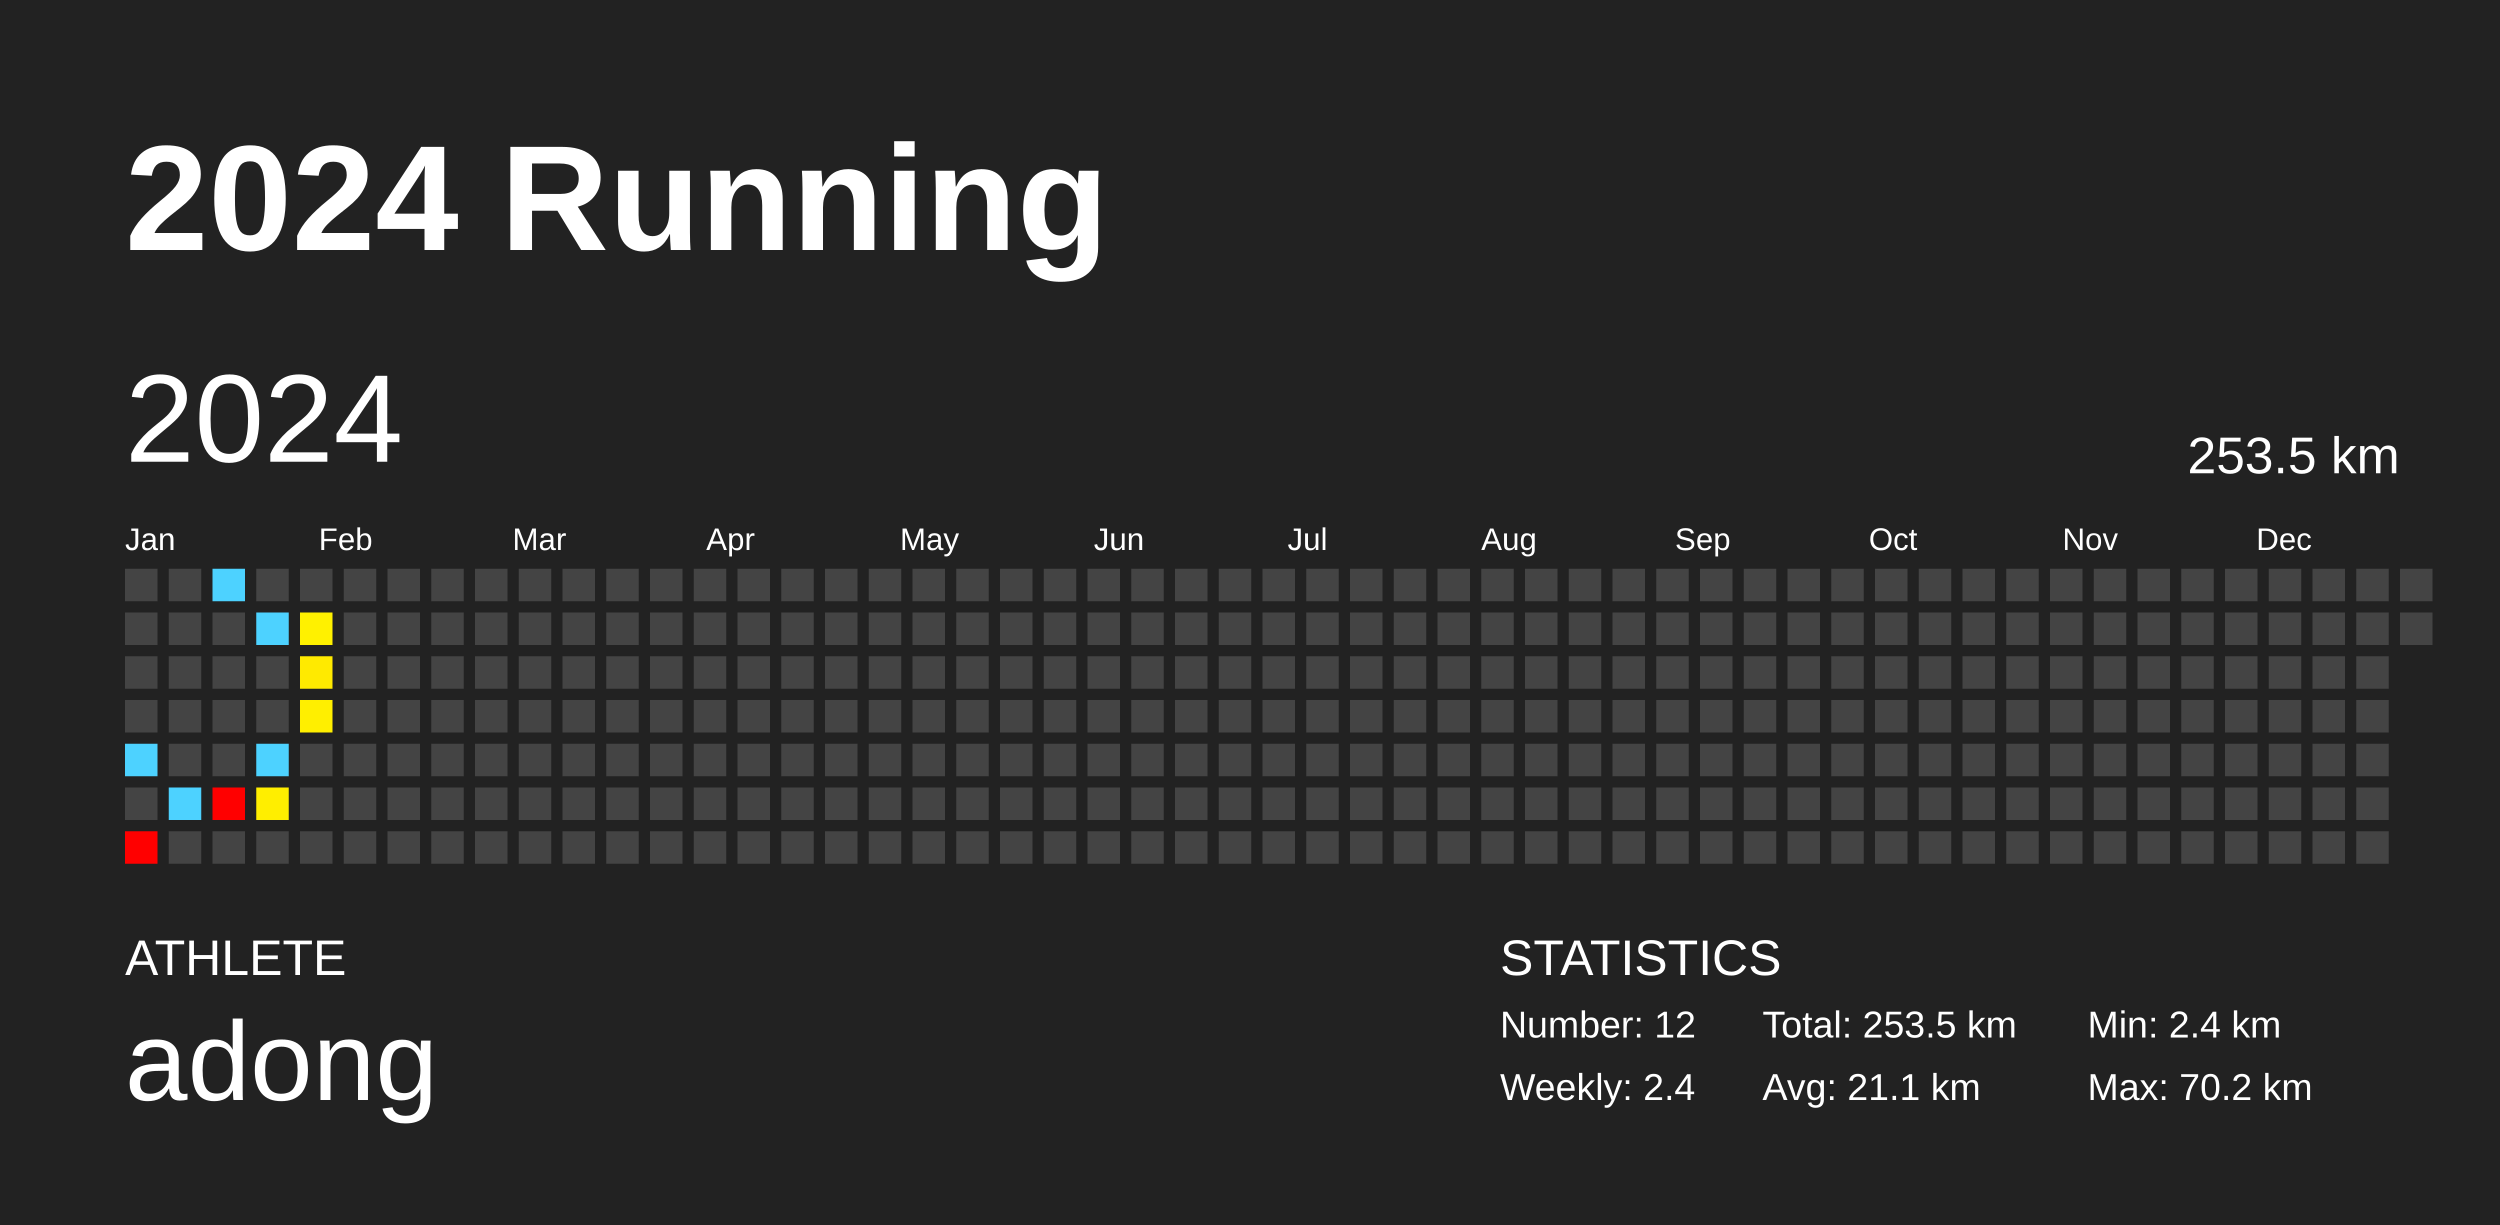
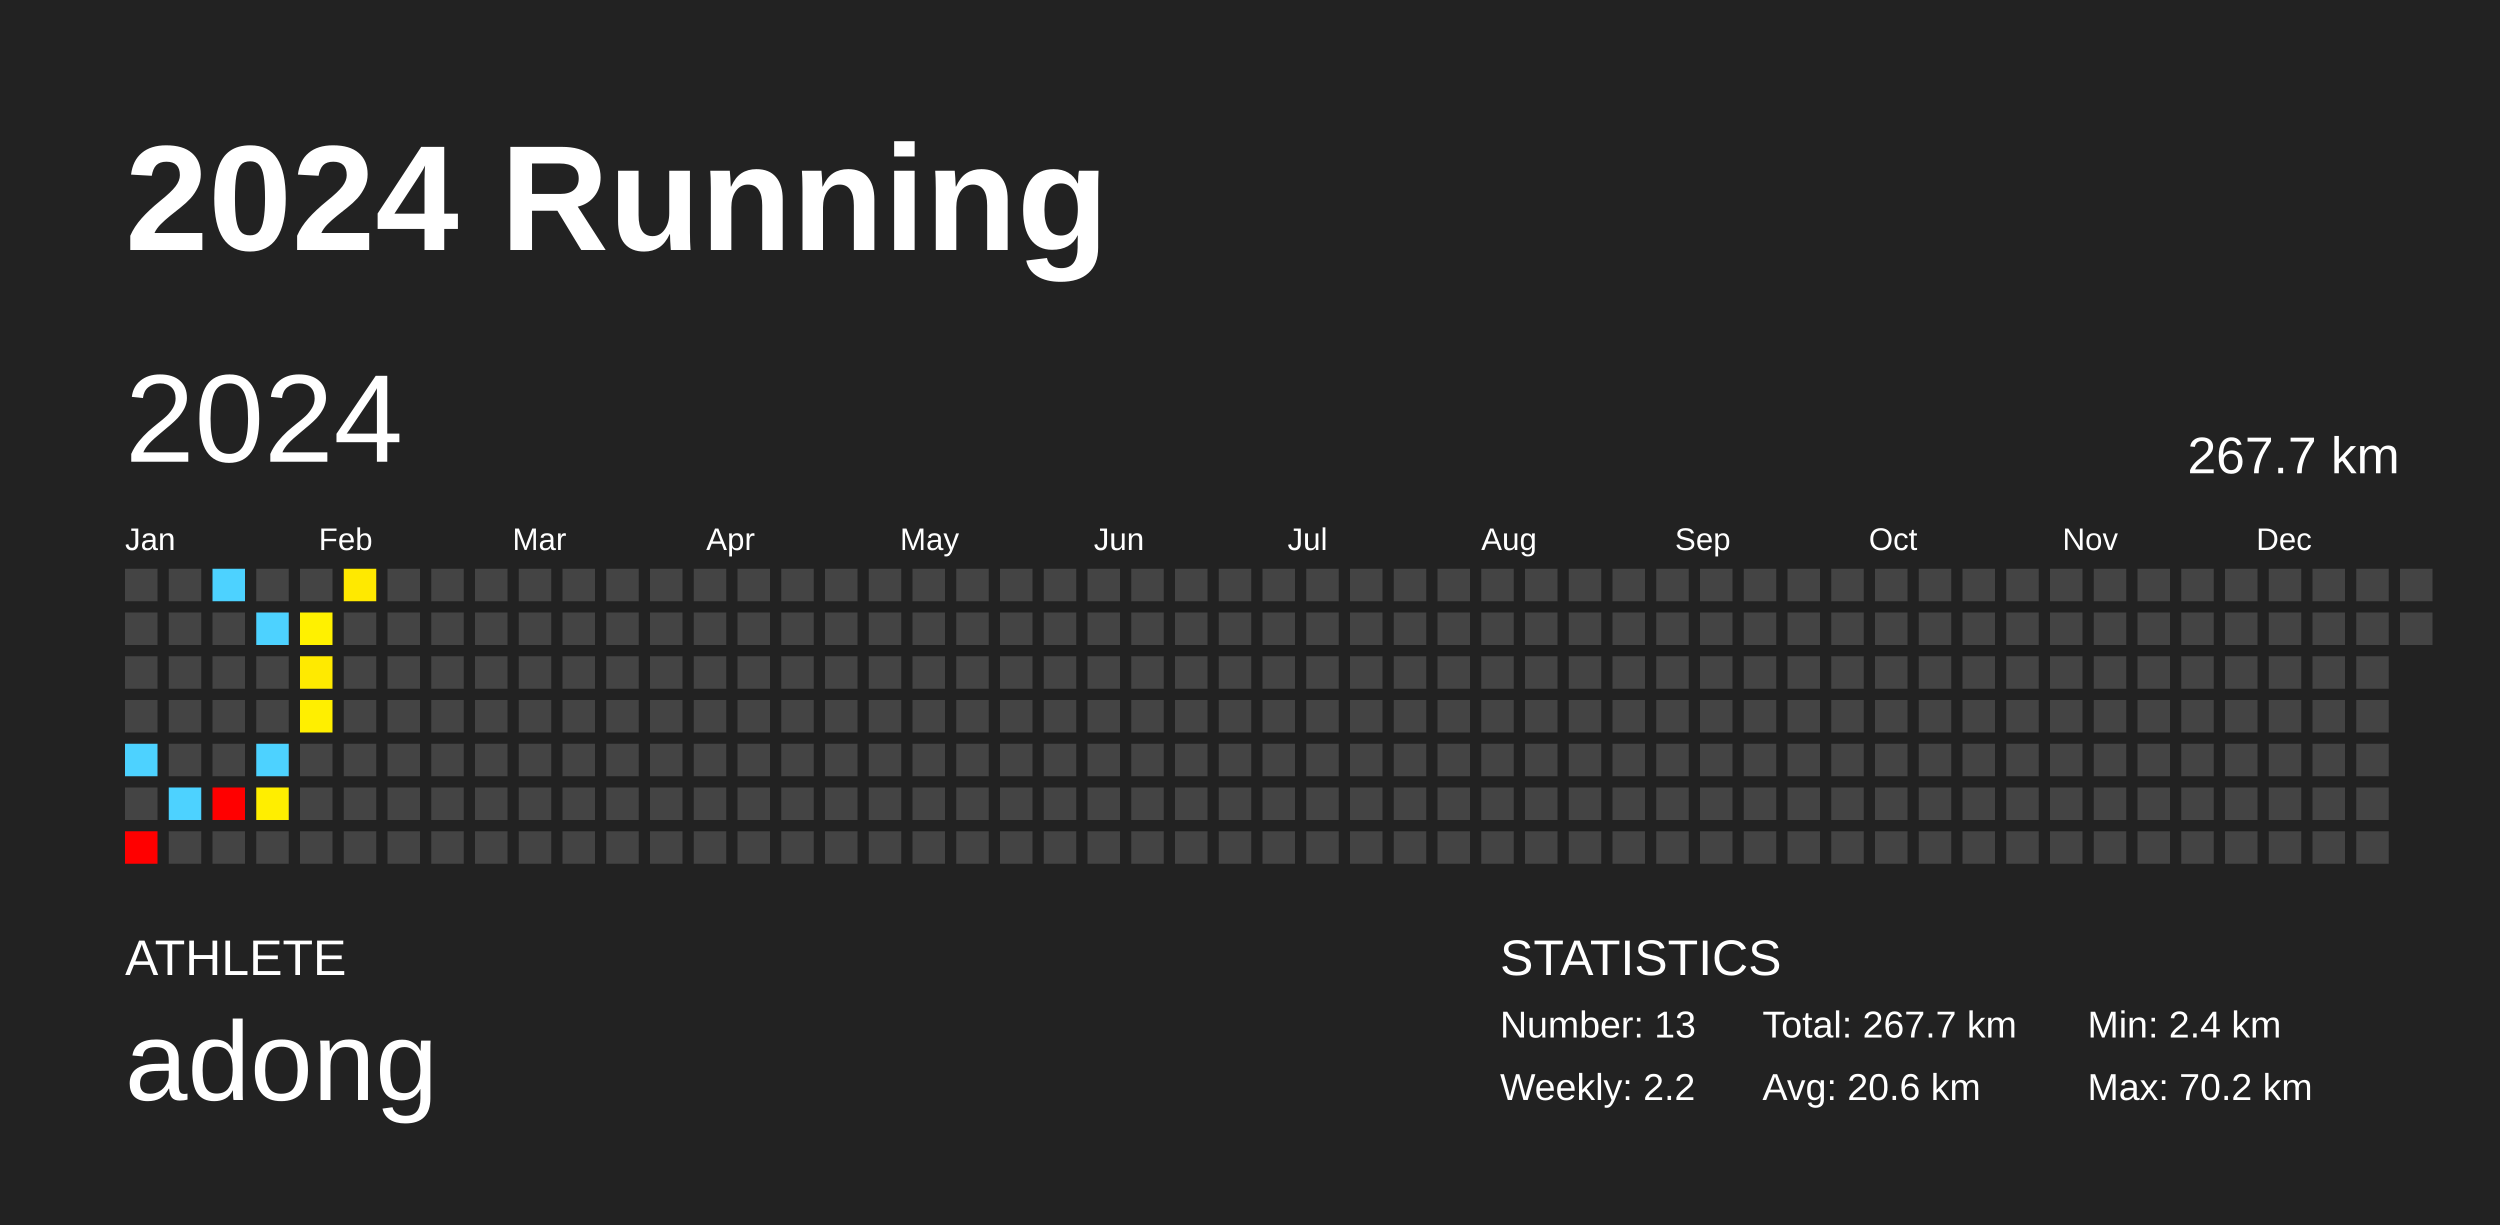
<svg xmlns="http://www.w3.org/2000/svg" baseProfile="full" height="98mm" version="1.1" viewBox="0,0,200,98" width="200mm">
  <defs />
  <rect fill="#222222" height="98" width="200" x="0" y="0" />
  <text fill="#FFFFFF" style="font-size:12px; font-family:Arial; font-weight:bold;" x="10" y="20">2024 Running</text>
  <text fill="#FFFFFF" style="font-size:4px; font-family:Arial" x="10" y="78">ATHLETE</text>
  <text fill="#FFFFFF" style="font-size:9px; font-family:Arial" x="10" y="88">adong</text>
  <text fill="#FFFFFF" style="font-size:4px; font-family:Arial" x="120" y="78">STATISTICS</text>
-   <text fill="#FFFFFF" style="font-size:3px; font-family:Arial" x="120" y="83">Number: 12</text>
-   <text fill="#FFFFFF" style="font-size:3px; font-family:Arial" x="120" y="88">Weekly: 2.4</text>
-   <text fill="#FFFFFF" style="font-size:3px; font-family:Arial" x="141" y="83">Total: 253.5 km</text>
-   <text fill="#FFFFFF" style="font-size:3px; font-family:Arial" x="141" y="88">Avg: 21.1 km</text>
+   <text fill="#FFFFFF" style="font-size:3px; font-family:Arial" x="120" y="83">Number: 13</text>
+   <text fill="#FFFFFF" style="font-size:3px; font-family:Arial" x="120" y="88">Weekly: 2.2</text>
+   <text fill="#FFFFFF" style="font-size:3px; font-family:Arial" x="141" y="83">Total: 267.7 km</text>
+   <text fill="#FFFFFF" style="font-size:3px; font-family:Arial" x="141" y="88">Avg: 20.6 km</text>
  <text fill="#FFFFFF" style="font-size:3px; font-family:Arial" x="167" y="83">Min: 2.4 km</text>
  <text fill="#FFFFFF" style="font-size:3px; font-family:Arial" x="167" y="88">Max: 70.2 km</text>
  <text dominant-baseline="hanging" fill="#FFFFFF" style="font-size:10.0px; font-family:Arial;" x="10" y="30">2024</text>
-   <text dominant-baseline="hanging" fill="#FFFFFF" style="font-size:4.125px; font-family:Arial;" x="175" y="35">253.5 km</text>
+   <text dominant-baseline="hanging" fill="#FFFFFF" style="font-size:4.125px; font-family:Arial;" x="175" y="35">267.7 km</text>
  <text fill="#FFFFFF" style="font-size:2.5px; font-family:Arial" x="10.0" y="44">Jan</text>
  <text fill="#FFFFFF" style="font-size:2.5px; font-family:Arial" x="25.5" y="44">Feb</text>
  <text fill="#FFFFFF" style="font-size:2.5px; font-family:Arial" x="41.0" y="44">Mar</text>
  <text fill="#FFFFFF" style="font-size:2.5px; font-family:Arial" x="56.5" y="44">Apr</text>
  <text fill="#FFFFFF" style="font-size:2.5px; font-family:Arial" x="72.0" y="44">May</text>
  <text fill="#FFFFFF" style="font-size:2.5px; font-family:Arial" x="87.5" y="44">Jun</text>
  <text fill="#FFFFFF" style="font-size:2.5px; font-family:Arial" x="103.0" y="44">Jul</text>
  <text fill="#FFFFFF" style="font-size:2.5px; font-family:Arial" x="118.5" y="44">Aug</text>
  <text fill="#FFFFFF" style="font-size:2.5px; font-family:Arial" x="134.0" y="44">Sep</text>
  <text fill="#FFFFFF" style="font-size:2.5px; font-family:Arial" x="149.5" y="44">Oct</text>
  <text fill="#FFFFFF" style="font-size:2.5px; font-family:Arial" x="165.0" y="44">Nov</text>
  <text fill="#FFFFFF" style="font-size:2.5px; font-family:Arial" x="180.5" y="44">Dec</text>
  <rect fill="#444444" height="2.6" width="2.6" x="10.0" y="45.5" />
  <rect fill="#444444" height="2.6" width="2.6" x="10.0" y="49.0" />
  <rect fill="#444444" height="2.6" width="2.6" x="10.0" y="52.5" />
  <rect fill="#444444" height="2.6" width="2.6" x="10.0" y="56.0" />
  <rect fill="#4dd2ff" height="2.6" width="2.6" x="10.0" y="59.5" />
  <rect fill="#444444" height="2.6" width="2.6" x="10.0" y="63.0" />
  <rect fill="red" height="2.6" width="2.6" x="10.0" y="66.5" />
  <rect fill="#444444" height="2.6" width="2.6" x="13.5" y="45.5" />
  <rect fill="#444444" height="2.6" width="2.6" x="13.5" y="49.0" />
  <rect fill="#444444" height="2.6" width="2.6" x="13.5" y="52.5" />
  <rect fill="#444444" height="2.6" width="2.6" x="13.5" y="56.0" />
  <rect fill="#444444" height="2.6" width="2.6" x="13.5" y="59.5" />
  <rect fill="#4dd2ff" height="2.6" width="2.6" x="13.5" y="63.0" />
  <rect fill="#444444" height="2.6" width="2.6" x="13.5" y="66.5" />
  <rect fill="#4dd2ff" height="2.6" width="2.6" x="17.0" y="45.5" />
  <rect fill="#444444" height="2.6" width="2.6" x="17.0" y="49.0" />
  <rect fill="#444444" height="2.6" width="2.6" x="17.0" y="52.5" />
  <rect fill="#444444" height="2.6" width="2.6" x="17.0" y="56.0" />
  <rect fill="#444444" height="2.6" width="2.6" x="17.0" y="59.5" />
  <rect fill="red" height="2.6" width="2.6" x="17.0" y="63.0" />
  <rect fill="#444444" height="2.6" width="2.6" x="17.0" y="66.5" />
  <rect fill="#444444" height="2.6" width="2.6" x="20.5" y="45.5" />
  <rect fill="#4dd2ff" height="2.6" width="2.6" x="20.5" y="49.0" />
  <rect fill="#444444" height="2.6" width="2.6" x="20.5" y="52.5" />
  <rect fill="#444444" height="2.6" width="2.6" x="20.5" y="56.0" />
  <rect fill="#4dd2ff" height="2.6" width="2.6" x="20.5" y="59.5" />
  <rect fill="#ffee00" height="2.6" width="2.6" x="20.5" y="63.0" />
  <rect fill="#444444" height="2.6" width="2.6" x="20.5" y="66.5" />
  <rect fill="#444444" height="2.6" width="2.6" x="24.0" y="45.5" />
  <rect fill="#fff100" height="2.6" width="2.6" x="24.0" y="49.0" />
  <rect fill="#ffea00" height="2.6" width="2.6" x="24.0" y="52.5" />
  <rect fill="#ffef00" height="2.6" width="2.6" x="24.0" y="56.0" />
  <rect fill="#444444" height="2.6" width="2.6" x="24.0" y="59.5" />
  <rect fill="#444444" height="2.6" width="2.6" x="24.0" y="63.0" />
  <rect fill="#444444" height="2.6" width="2.6" x="24.0" y="66.5" />
-   <rect fill="#444444" height="2.6" width="2.6" x="27.5" y="45.5" />
+   <rect fill="#ffe900" height="2.6" width="2.6" x="27.5" y="45.5" />
  <rect fill="#444444" height="2.6" width="2.6" x="27.5" y="49.0" />
  <rect fill="#444444" height="2.6" width="2.6" x="27.5" y="52.5" />
  <rect fill="#444444" height="2.6" width="2.6" x="27.5" y="56.0" />
  <rect fill="#444444" height="2.6" width="2.6" x="27.5" y="59.5" />
  <rect fill="#444444" height="2.6" width="2.6" x="27.5" y="63.0" />
  <rect fill="#444444" height="2.6" width="2.6" x="27.5" y="66.5" />
  <rect fill="#444444" height="2.6" width="2.6" x="31.0" y="45.5" />
  <rect fill="#444444" height="2.6" width="2.6" x="31.0" y="49.0" />
  <rect fill="#444444" height="2.6" width="2.6" x="31.0" y="52.5" />
  <rect fill="#444444" height="2.6" width="2.6" x="31.0" y="56.0" />
  <rect fill="#444444" height="2.6" width="2.6" x="31.0" y="59.5" />
  <rect fill="#444444" height="2.6" width="2.6" x="31.0" y="63.0" />
  <rect fill="#444444" height="2.6" width="2.6" x="31.0" y="66.5" />
  <rect fill="#444444" height="2.6" width="2.6" x="34.5" y="45.5" />
  <rect fill="#444444" height="2.6" width="2.6" x="34.5" y="49.0" />
  <rect fill="#444444" height="2.6" width="2.6" x="34.5" y="52.5" />
  <rect fill="#444444" height="2.6" width="2.6" x="34.5" y="56.0" />
  <rect fill="#444444" height="2.6" width="2.6" x="34.5" y="59.5" />
  <rect fill="#444444" height="2.6" width="2.6" x="34.5" y="63.0" />
  <rect fill="#444444" height="2.6" width="2.6" x="34.5" y="66.5" />
  <rect fill="#444444" height="2.6" width="2.6" x="38.0" y="45.5" />
  <rect fill="#444444" height="2.6" width="2.6" x="38.0" y="49.0" />
  <rect fill="#444444" height="2.6" width="2.6" x="38.0" y="52.5" />
  <rect fill="#444444" height="2.6" width="2.6" x="38.0" y="56.0" />
  <rect fill="#444444" height="2.6" width="2.6" x="38.0" y="59.5" />
  <rect fill="#444444" height="2.6" width="2.6" x="38.0" y="63.0" />
  <rect fill="#444444" height="2.6" width="2.6" x="38.0" y="66.5" />
  <rect fill="#444444" height="2.6" width="2.6" x="41.5" y="45.5" />
  <rect fill="#444444" height="2.6" width="2.6" x="41.5" y="49.0" />
  <rect fill="#444444" height="2.6" width="2.6" x="41.5" y="52.5" />
  <rect fill="#444444" height="2.6" width="2.6" x="41.5" y="56.0" />
  <rect fill="#444444" height="2.6" width="2.6" x="41.5" y="59.5" />
  <rect fill="#444444" height="2.6" width="2.6" x="41.5" y="63.0" />
  <rect fill="#444444" height="2.6" width="2.6" x="41.5" y="66.5" />
  <rect fill="#444444" height="2.6" width="2.6" x="45.0" y="45.5" />
  <rect fill="#444444" height="2.6" width="2.6" x="45.0" y="49.0" />
  <rect fill="#444444" height="2.6" width="2.6" x="45.0" y="52.5" />
  <rect fill="#444444" height="2.6" width="2.6" x="45.0" y="56.0" />
  <rect fill="#444444" height="2.6" width="2.6" x="45.0" y="59.5" />
  <rect fill="#444444" height="2.6" width="2.6" x="45.0" y="63.0" />
  <rect fill="#444444" height="2.6" width="2.6" x="45.0" y="66.5" />
  <rect fill="#444444" height="2.6" width="2.6" x="48.5" y="45.5" />
  <rect fill="#444444" height="2.6" width="2.6" x="48.5" y="49.0" />
  <rect fill="#444444" height="2.6" width="2.6" x="48.5" y="52.5" />
  <rect fill="#444444" height="2.6" width="2.6" x="48.5" y="56.0" />
  <rect fill="#444444" height="2.6" width="2.6" x="48.5" y="59.5" />
  <rect fill="#444444" height="2.6" width="2.6" x="48.5" y="63.0" />
  <rect fill="#444444" height="2.6" width="2.6" x="48.5" y="66.5" />
  <rect fill="#444444" height="2.6" width="2.6" x="52.0" y="45.5" />
  <rect fill="#444444" height="2.6" width="2.6" x="52.0" y="49.0" />
  <rect fill="#444444" height="2.6" width="2.6" x="52.0" y="52.5" />
  <rect fill="#444444" height="2.6" width="2.6" x="52.0" y="56.0" />
  <rect fill="#444444" height="2.6" width="2.6" x="52.0" y="59.5" />
  <rect fill="#444444" height="2.6" width="2.6" x="52.0" y="63.0" />
  <rect fill="#444444" height="2.6" width="2.6" x="52.0" y="66.5" />
  <rect fill="#444444" height="2.6" width="2.6" x="55.5" y="45.5" />
  <rect fill="#444444" height="2.6" width="2.6" x="55.5" y="49.0" />
  <rect fill="#444444" height="2.6" width="2.6" x="55.5" y="52.5" />
  <rect fill="#444444" height="2.6" width="2.6" x="55.5" y="56.0" />
  <rect fill="#444444" height="2.6" width="2.6" x="55.5" y="59.5" />
  <rect fill="#444444" height="2.6" width="2.6" x="55.5" y="63.0" />
  <rect fill="#444444" height="2.6" width="2.6" x="55.5" y="66.5" />
  <rect fill="#444444" height="2.6" width="2.6" x="59.0" y="45.5" />
  <rect fill="#444444" height="2.6" width="2.6" x="59.0" y="49.0" />
  <rect fill="#444444" height="2.6" width="2.6" x="59.0" y="52.5" />
  <rect fill="#444444" height="2.6" width="2.6" x="59.0" y="56.0" />
  <rect fill="#444444" height="2.6" width="2.6" x="59.0" y="59.5" />
  <rect fill="#444444" height="2.6" width="2.6" x="59.0" y="63.0" />
  <rect fill="#444444" height="2.6" width="2.6" x="59.0" y="66.5" />
  <rect fill="#444444" height="2.6" width="2.6" x="62.5" y="45.5" />
  <rect fill="#444444" height="2.6" width="2.6" x="62.5" y="49.0" />
  <rect fill="#444444" height="2.6" width="2.6" x="62.5" y="52.5" />
  <rect fill="#444444" height="2.6" width="2.6" x="62.5" y="56.0" />
  <rect fill="#444444" height="2.6" width="2.6" x="62.5" y="59.5" />
  <rect fill="#444444" height="2.6" width="2.6" x="62.5" y="63.0" />
  <rect fill="#444444" height="2.6" width="2.6" x="62.5" y="66.5" />
  <rect fill="#444444" height="2.6" width="2.6" x="66.0" y="45.5" />
  <rect fill="#444444" height="2.6" width="2.6" x="66.0" y="49.0" />
  <rect fill="#444444" height="2.6" width="2.6" x="66.0" y="52.5" />
  <rect fill="#444444" height="2.6" width="2.6" x="66.0" y="56.0" />
  <rect fill="#444444" height="2.6" width="2.6" x="66.0" y="59.5" />
  <rect fill="#444444" height="2.6" width="2.6" x="66.0" y="63.0" />
  <rect fill="#444444" height="2.6" width="2.6" x="66.0" y="66.5" />
  <rect fill="#444444" height="2.6" width="2.6" x="69.5" y="45.5" />
  <rect fill="#444444" height="2.6" width="2.6" x="69.5" y="49.0" />
  <rect fill="#444444" height="2.6" width="2.6" x="69.5" y="52.5" />
  <rect fill="#444444" height="2.6" width="2.6" x="69.5" y="56.0" />
  <rect fill="#444444" height="2.6" width="2.6" x="69.5" y="59.5" />
  <rect fill="#444444" height="2.6" width="2.6" x="69.5" y="63.0" />
  <rect fill="#444444" height="2.6" width="2.6" x="69.5" y="66.5" />
  <rect fill="#444444" height="2.6" width="2.6" x="73.0" y="45.5" />
  <rect fill="#444444" height="2.6" width="2.6" x="73.0" y="49.0" />
  <rect fill="#444444" height="2.6" width="2.6" x="73.0" y="52.5" />
  <rect fill="#444444" height="2.6" width="2.6" x="73.0" y="56.0" />
  <rect fill="#444444" height="2.6" width="2.6" x="73.0" y="59.5" />
  <rect fill="#444444" height="2.6" width="2.6" x="73.0" y="63.0" />
  <rect fill="#444444" height="2.6" width="2.6" x="73.0" y="66.5" />
  <rect fill="#444444" height="2.6" width="2.6" x="76.5" y="45.5" />
  <rect fill="#444444" height="2.6" width="2.6" x="76.5" y="49.0" />
  <rect fill="#444444" height="2.6" width="2.6" x="76.5" y="52.5" />
  <rect fill="#444444" height="2.6" width="2.6" x="76.5" y="56.0" />
  <rect fill="#444444" height="2.6" width="2.6" x="76.5" y="59.5" />
  <rect fill="#444444" height="2.6" width="2.6" x="76.5" y="63.0" />
  <rect fill="#444444" height="2.6" width="2.6" x="76.5" y="66.5" />
  <rect fill="#444444" height="2.6" width="2.6" x="80.0" y="45.5" />
  <rect fill="#444444" height="2.6" width="2.6" x="80.0" y="49.0" />
  <rect fill="#444444" height="2.6" width="2.6" x="80.0" y="52.5" />
  <rect fill="#444444" height="2.6" width="2.6" x="80.0" y="56.0" />
  <rect fill="#444444" height="2.6" width="2.6" x="80.0" y="59.5" />
  <rect fill="#444444" height="2.6" width="2.6" x="80.0" y="63.0" />
  <rect fill="#444444" height="2.6" width="2.6" x="80.0" y="66.5" />
  <rect fill="#444444" height="2.6" width="2.6" x="83.5" y="45.5" />
  <rect fill="#444444" height="2.6" width="2.6" x="83.5" y="49.0" />
  <rect fill="#444444" height="2.6" width="2.6" x="83.5" y="52.5" />
  <rect fill="#444444" height="2.6" width="2.6" x="83.5" y="56.0" />
  <rect fill="#444444" height="2.6" width="2.6" x="83.5" y="59.5" />
  <rect fill="#444444" height="2.6" width="2.6" x="83.5" y="63.0" />
  <rect fill="#444444" height="2.6" width="2.6" x="83.5" y="66.5" />
  <rect fill="#444444" height="2.6" width="2.6" x="87.0" y="45.5" />
  <rect fill="#444444" height="2.6" width="2.6" x="87.0" y="49.0" />
  <rect fill="#444444" height="2.6" width="2.6" x="87.0" y="52.5" />
  <rect fill="#444444" height="2.6" width="2.6" x="87.0" y="56.0" />
  <rect fill="#444444" height="2.6" width="2.6" x="87.0" y="59.5" />
  <rect fill="#444444" height="2.6" width="2.6" x="87.0" y="63.0" />
  <rect fill="#444444" height="2.6" width="2.6" x="87.0" y="66.5" />
  <rect fill="#444444" height="2.6" width="2.6" x="90.5" y="45.5" />
  <rect fill="#444444" height="2.6" width="2.6" x="90.5" y="49.0" />
  <rect fill="#444444" height="2.6" width="2.6" x="90.5" y="52.5" />
  <rect fill="#444444" height="2.6" width="2.6" x="90.5" y="56.0" />
  <rect fill="#444444" height="2.6" width="2.6" x="90.5" y="59.5" />
  <rect fill="#444444" height="2.6" width="2.6" x="90.5" y="63.0" />
  <rect fill="#444444" height="2.6" width="2.6" x="90.5" y="66.5" />
  <rect fill="#444444" height="2.6" width="2.6" x="94.0" y="45.5" />
  <rect fill="#444444" height="2.6" width="2.6" x="94.0" y="49.0" />
  <rect fill="#444444" height="2.6" width="2.6" x="94.0" y="52.5" />
  <rect fill="#444444" height="2.6" width="2.6" x="94.0" y="56.0" />
  <rect fill="#444444" height="2.6" width="2.6" x="94.0" y="59.5" />
  <rect fill="#444444" height="2.6" width="2.6" x="94.0" y="63.0" />
  <rect fill="#444444" height="2.6" width="2.6" x="94.0" y="66.5" />
  <rect fill="#444444" height="2.6" width="2.6" x="97.5" y="45.5" />
  <rect fill="#444444" height="2.6" width="2.6" x="97.5" y="49.0" />
  <rect fill="#444444" height="2.6" width="2.6" x="97.5" y="52.5" />
  <rect fill="#444444" height="2.6" width="2.6" x="97.5" y="56.0" />
  <rect fill="#444444" height="2.6" width="2.6" x="97.5" y="59.5" />
  <rect fill="#444444" height="2.6" width="2.6" x="97.5" y="63.0" />
  <rect fill="#444444" height="2.6" width="2.6" x="97.5" y="66.5" />
  <rect fill="#444444" height="2.6" width="2.6" x="101.0" y="45.5" />
  <rect fill="#444444" height="2.6" width="2.6" x="101.0" y="49.0" />
  <rect fill="#444444" height="2.6" width="2.6" x="101.0" y="52.5" />
  <rect fill="#444444" height="2.6" width="2.6" x="101.0" y="56.0" />
  <rect fill="#444444" height="2.6" width="2.6" x="101.0" y="59.5" />
  <rect fill="#444444" height="2.6" width="2.6" x="101.0" y="63.0" />
  <rect fill="#444444" height="2.6" width="2.6" x="101.0" y="66.5" />
  <rect fill="#444444" height="2.6" width="2.6" x="104.5" y="45.5" />
  <rect fill="#444444" height="2.6" width="2.6" x="104.5" y="49.0" />
  <rect fill="#444444" height="2.6" width="2.6" x="104.5" y="52.5" />
  <rect fill="#444444" height="2.6" width="2.6" x="104.5" y="56.0" />
  <rect fill="#444444" height="2.6" width="2.6" x="104.5" y="59.5" />
  <rect fill="#444444" height="2.6" width="2.6" x="104.5" y="63.0" />
  <rect fill="#444444" height="2.6" width="2.6" x="104.5" y="66.5" />
  <rect fill="#444444" height="2.6" width="2.6" x="108.0" y="45.5" />
  <rect fill="#444444" height="2.6" width="2.6" x="108.0" y="49.0" />
  <rect fill="#444444" height="2.6" width="2.6" x="108.0" y="52.5" />
  <rect fill="#444444" height="2.6" width="2.6" x="108.0" y="56.0" />
  <rect fill="#444444" height="2.6" width="2.6" x="108.0" y="59.5" />
  <rect fill="#444444" height="2.6" width="2.6" x="108.0" y="63.0" />
  <rect fill="#444444" height="2.6" width="2.6" x="108.0" y="66.5" />
  <rect fill="#444444" height="2.6" width="2.6" x="111.5" y="45.5" />
  <rect fill="#444444" height="2.6" width="2.6" x="111.5" y="49.0" />
  <rect fill="#444444" height="2.6" width="2.6" x="111.5" y="52.5" />
  <rect fill="#444444" height="2.6" width="2.6" x="111.5" y="56.0" />
  <rect fill="#444444" height="2.6" width="2.6" x="111.5" y="59.5" />
  <rect fill="#444444" height="2.6" width="2.6" x="111.5" y="63.0" />
  <rect fill="#444444" height="2.6" width="2.6" x="111.5" y="66.5" />
  <rect fill="#444444" height="2.6" width="2.6" x="115.0" y="45.5" />
  <rect fill="#444444" height="2.6" width="2.6" x="115.0" y="49.0" />
  <rect fill="#444444" height="2.6" width="2.6" x="115.0" y="52.5" />
  <rect fill="#444444" height="2.6" width="2.6" x="115.0" y="56.0" />
  <rect fill="#444444" height="2.6" width="2.6" x="115.0" y="59.5" />
  <rect fill="#444444" height="2.6" width="2.6" x="115.0" y="63.0" />
  <rect fill="#444444" height="2.6" width="2.6" x="115.0" y="66.5" />
  <rect fill="#444444" height="2.6" width="2.6" x="118.5" y="45.5" />
  <rect fill="#444444" height="2.6" width="2.6" x="118.5" y="49.0" />
  <rect fill="#444444" height="2.6" width="2.6" x="118.5" y="52.5" />
  <rect fill="#444444" height="2.6" width="2.6" x="118.5" y="56.0" />
  <rect fill="#444444" height="2.6" width="2.6" x="118.5" y="59.5" />
  <rect fill="#444444" height="2.6" width="2.6" x="118.5" y="63.0" />
  <rect fill="#444444" height="2.6" width="2.6" x="118.5" y="66.5" />
  <rect fill="#444444" height="2.6" width="2.6" x="122.0" y="45.5" />
  <rect fill="#444444" height="2.6" width="2.6" x="122.0" y="49.0" />
  <rect fill="#444444" height="2.6" width="2.6" x="122.0" y="52.5" />
  <rect fill="#444444" height="2.6" width="2.6" x="122.0" y="56.0" />
  <rect fill="#444444" height="2.6" width="2.6" x="122.0" y="59.5" />
  <rect fill="#444444" height="2.6" width="2.6" x="122.0" y="63.0" />
  <rect fill="#444444" height="2.6" width="2.6" x="122.0" y="66.5" />
  <rect fill="#444444" height="2.6" width="2.6" x="125.5" y="45.5" />
  <rect fill="#444444" height="2.6" width="2.6" x="125.5" y="49.0" />
  <rect fill="#444444" height="2.6" width="2.6" x="125.5" y="52.5" />
  <rect fill="#444444" height="2.6" width="2.6" x="125.5" y="56.0" />
  <rect fill="#444444" height="2.6" width="2.6" x="125.5" y="59.5" />
  <rect fill="#444444" height="2.6" width="2.6" x="125.5" y="63.0" />
  <rect fill="#444444" height="2.6" width="2.6" x="125.5" y="66.5" />
  <rect fill="#444444" height="2.6" width="2.6" x="129.0" y="45.5" />
  <rect fill="#444444" height="2.6" width="2.6" x="129.0" y="49.0" />
  <rect fill="#444444" height="2.6" width="2.6" x="129.0" y="52.5" />
  <rect fill="#444444" height="2.6" width="2.6" x="129.0" y="56.0" />
  <rect fill="#444444" height="2.6" width="2.6" x="129.0" y="59.5" />
  <rect fill="#444444" height="2.6" width="2.6" x="129.0" y="63.0" />
  <rect fill="#444444" height="2.6" width="2.6" x="129.0" y="66.5" />
  <rect fill="#444444" height="2.6" width="2.6" x="132.5" y="45.5" />
  <rect fill="#444444" height="2.6" width="2.6" x="132.5" y="49.0" />
  <rect fill="#444444" height="2.6" width="2.6" x="132.5" y="52.5" />
  <rect fill="#444444" height="2.6" width="2.6" x="132.5" y="56.0" />
  <rect fill="#444444" height="2.6" width="2.6" x="132.5" y="59.5" />
  <rect fill="#444444" height="2.6" width="2.6" x="132.5" y="63.0" />
  <rect fill="#444444" height="2.6" width="2.6" x="132.5" y="66.5" />
  <rect fill="#444444" height="2.6" width="2.6" x="136.0" y="45.5" />
  <rect fill="#444444" height="2.6" width="2.6" x="136.0" y="49.0" />
  <rect fill="#444444" height="2.6" width="2.6" x="136.0" y="52.5" />
  <rect fill="#444444" height="2.6" width="2.6" x="136.0" y="56.0" />
  <rect fill="#444444" height="2.6" width="2.6" x="136.0" y="59.5" />
  <rect fill="#444444" height="2.6" width="2.6" x="136.0" y="63.0" />
  <rect fill="#444444" height="2.6" width="2.6" x="136.0" y="66.5" />
  <rect fill="#444444" height="2.6" width="2.6" x="139.5" y="45.5" />
  <rect fill="#444444" height="2.6" width="2.6" x="139.5" y="49.0" />
  <rect fill="#444444" height="2.6" width="2.6" x="139.5" y="52.5" />
  <rect fill="#444444" height="2.6" width="2.6" x="139.5" y="56.0" />
  <rect fill="#444444" height="2.6" width="2.6" x="139.5" y="59.5" />
  <rect fill="#444444" height="2.6" width="2.6" x="139.5" y="63.0" />
  <rect fill="#444444" height="2.6" width="2.6" x="139.5" y="66.5" />
  <rect fill="#444444" height="2.6" width="2.6" x="143.0" y="45.5" />
  <rect fill="#444444" height="2.6" width="2.6" x="143.0" y="49.0" />
  <rect fill="#444444" height="2.6" width="2.6" x="143.0" y="52.5" />
  <rect fill="#444444" height="2.6" width="2.6" x="143.0" y="56.0" />
  <rect fill="#444444" height="2.6" width="2.6" x="143.0" y="59.5" />
  <rect fill="#444444" height="2.6" width="2.6" x="143.0" y="63.0" />
  <rect fill="#444444" height="2.6" width="2.6" x="143.0" y="66.5" />
  <rect fill="#444444" height="2.6" width="2.6" x="146.5" y="45.5" />
  <rect fill="#444444" height="2.6" width="2.6" x="146.5" y="49.0" />
  <rect fill="#444444" height="2.6" width="2.6" x="146.5" y="52.5" />
  <rect fill="#444444" height="2.6" width="2.6" x="146.5" y="56.0" />
  <rect fill="#444444" height="2.6" width="2.6" x="146.5" y="59.5" />
  <rect fill="#444444" height="2.6" width="2.6" x="146.5" y="63.0" />
  <rect fill="#444444" height="2.6" width="2.6" x="146.5" y="66.5" />
  <rect fill="#444444" height="2.6" width="2.6" x="150.0" y="45.5" />
  <rect fill="#444444" height="2.6" width="2.6" x="150.0" y="49.0" />
  <rect fill="#444444" height="2.6" width="2.6" x="150.0" y="52.5" />
  <rect fill="#444444" height="2.6" width="2.6" x="150.0" y="56.0" />
  <rect fill="#444444" height="2.6" width="2.6" x="150.0" y="59.5" />
  <rect fill="#444444" height="2.6" width="2.6" x="150.0" y="63.0" />
  <rect fill="#444444" height="2.6" width="2.6" x="150.0" y="66.5" />
  <rect fill="#444444" height="2.6" width="2.6" x="153.5" y="45.5" />
  <rect fill="#444444" height="2.6" width="2.6" x="153.5" y="49.0" />
  <rect fill="#444444" height="2.6" width="2.6" x="153.5" y="52.5" />
  <rect fill="#444444" height="2.6" width="2.6" x="153.5" y="56.0" />
  <rect fill="#444444" height="2.6" width="2.6" x="153.5" y="59.5" />
  <rect fill="#444444" height="2.6" width="2.6" x="153.5" y="63.0" />
  <rect fill="#444444" height="2.6" width="2.6" x="153.5" y="66.5" />
  <rect fill="#444444" height="2.6" width="2.6" x="157.0" y="45.5" />
  <rect fill="#444444" height="2.6" width="2.6" x="157.0" y="49.0" />
  <rect fill="#444444" height="2.6" width="2.6" x="157.0" y="52.5" />
  <rect fill="#444444" height="2.6" width="2.6" x="157.0" y="56.0" />
  <rect fill="#444444" height="2.6" width="2.6" x="157.0" y="59.5" />
  <rect fill="#444444" height="2.6" width="2.6" x="157.0" y="63.0" />
  <rect fill="#444444" height="2.6" width="2.6" x="157.0" y="66.5" />
  <rect fill="#444444" height="2.6" width="2.6" x="160.5" y="45.5" />
  <rect fill="#444444" height="2.6" width="2.6" x="160.5" y="49.0" />
  <rect fill="#444444" height="2.6" width="2.6" x="160.5" y="52.5" />
  <rect fill="#444444" height="2.6" width="2.6" x="160.5" y="56.0" />
  <rect fill="#444444" height="2.6" width="2.6" x="160.5" y="59.5" />
  <rect fill="#444444" height="2.6" width="2.6" x="160.5" y="63.0" />
  <rect fill="#444444" height="2.6" width="2.6" x="160.5" y="66.5" />
  <rect fill="#444444" height="2.6" width="2.6" x="164.0" y="45.5" />
  <rect fill="#444444" height="2.6" width="2.6" x="164.0" y="49.0" />
  <rect fill="#444444" height="2.6" width="2.6" x="164.0" y="52.5" />
  <rect fill="#444444" height="2.6" width="2.6" x="164.0" y="56.0" />
  <rect fill="#444444" height="2.6" width="2.6" x="164.0" y="59.5" />
  <rect fill="#444444" height="2.6" width="2.6" x="164.0" y="63.0" />
  <rect fill="#444444" height="2.6" width="2.6" x="164.0" y="66.5" />
  <rect fill="#444444" height="2.6" width="2.6" x="167.5" y="45.5" />
  <rect fill="#444444" height="2.6" width="2.6" x="167.5" y="49.0" />
  <rect fill="#444444" height="2.6" width="2.6" x="167.5" y="52.5" />
  <rect fill="#444444" height="2.6" width="2.6" x="167.5" y="56.0" />
  <rect fill="#444444" height="2.6" width="2.6" x="167.5" y="59.5" />
  <rect fill="#444444" height="2.6" width="2.6" x="167.5" y="63.0" />
  <rect fill="#444444" height="2.6" width="2.6" x="167.5" y="66.5" />
  <rect fill="#444444" height="2.6" width="2.6" x="171.0" y="45.5" />
  <rect fill="#444444" height="2.6" width="2.6" x="171.0" y="49.0" />
  <rect fill="#444444" height="2.6" width="2.6" x="171.0" y="52.5" />
  <rect fill="#444444" height="2.6" width="2.6" x="171.0" y="56.0" />
  <rect fill="#444444" height="2.6" width="2.6" x="171.0" y="59.5" />
  <rect fill="#444444" height="2.6" width="2.6" x="171.0" y="63.0" />
  <rect fill="#444444" height="2.6" width="2.6" x="171.0" y="66.5" />
  <rect fill="#444444" height="2.6" width="2.6" x="174.5" y="45.5" />
  <rect fill="#444444" height="2.6" width="2.6" x="174.5" y="49.0" />
  <rect fill="#444444" height="2.6" width="2.6" x="174.5" y="52.5" />
  <rect fill="#444444" height="2.6" width="2.6" x="174.5" y="56.0" />
  <rect fill="#444444" height="2.6" width="2.6" x="174.5" y="59.5" />
  <rect fill="#444444" height="2.6" width="2.6" x="174.5" y="63.0" />
  <rect fill="#444444" height="2.6" width="2.6" x="174.5" y="66.5" />
  <rect fill="#444444" height="2.6" width="2.6" x="178.0" y="45.5" />
  <rect fill="#444444" height="2.6" width="2.6" x="178.0" y="49.0" />
  <rect fill="#444444" height="2.6" width="2.6" x="178.0" y="52.5" />
  <rect fill="#444444" height="2.6" width="2.6" x="178.0" y="56.0" />
  <rect fill="#444444" height="2.6" width="2.6" x="178.0" y="59.5" />
  <rect fill="#444444" height="2.6" width="2.6" x="178.0" y="63.0" />
  <rect fill="#444444" height="2.6" width="2.6" x="178.0" y="66.5" />
  <rect fill="#444444" height="2.6" width="2.6" x="181.5" y="45.5" />
  <rect fill="#444444" height="2.6" width="2.6" x="181.5" y="49.0" />
  <rect fill="#444444" height="2.6" width="2.6" x="181.5" y="52.5" />
  <rect fill="#444444" height="2.6" width="2.6" x="181.5" y="56.0" />
  <rect fill="#444444" height="2.6" width="2.6" x="181.5" y="59.5" />
  <rect fill="#444444" height="2.6" width="2.6" x="181.5" y="63.0" />
  <rect fill="#444444" height="2.6" width="2.6" x="181.5" y="66.5" />
  <rect fill="#444444" height="2.6" width="2.6" x="185.0" y="45.5" />
  <rect fill="#444444" height="2.6" width="2.6" x="185.0" y="49.0" />
  <rect fill="#444444" height="2.6" width="2.6" x="185.0" y="52.5" />
  <rect fill="#444444" height="2.6" width="2.6" x="185.0" y="56.0" />
  <rect fill="#444444" height="2.6" width="2.6" x="185.0" y="59.5" />
  <rect fill="#444444" height="2.6" width="2.6" x="185.0" y="63.0" />
  <rect fill="#444444" height="2.6" width="2.6" x="185.0" y="66.5" />
  <rect fill="#444444" height="2.6" width="2.6" x="188.5" y="45.5" />
  <rect fill="#444444" height="2.6" width="2.6" x="188.5" y="49.0" />
  <rect fill="#444444" height="2.6" width="2.6" x="188.5" y="52.5" />
  <rect fill="#444444" height="2.6" width="2.6" x="188.5" y="56.0" />
  <rect fill="#444444" height="2.6" width="2.6" x="188.5" y="59.5" />
  <rect fill="#444444" height="2.6" width="2.6" x="188.5" y="63.0" />
  <rect fill="#444444" height="2.6" width="2.6" x="188.5" y="66.5" />
  <rect fill="#444444" height="2.6" width="2.6" x="192.0" y="45.5" />
  <rect fill="#444444" height="2.6" width="2.6" x="192.0" y="49.0" />
</svg>
